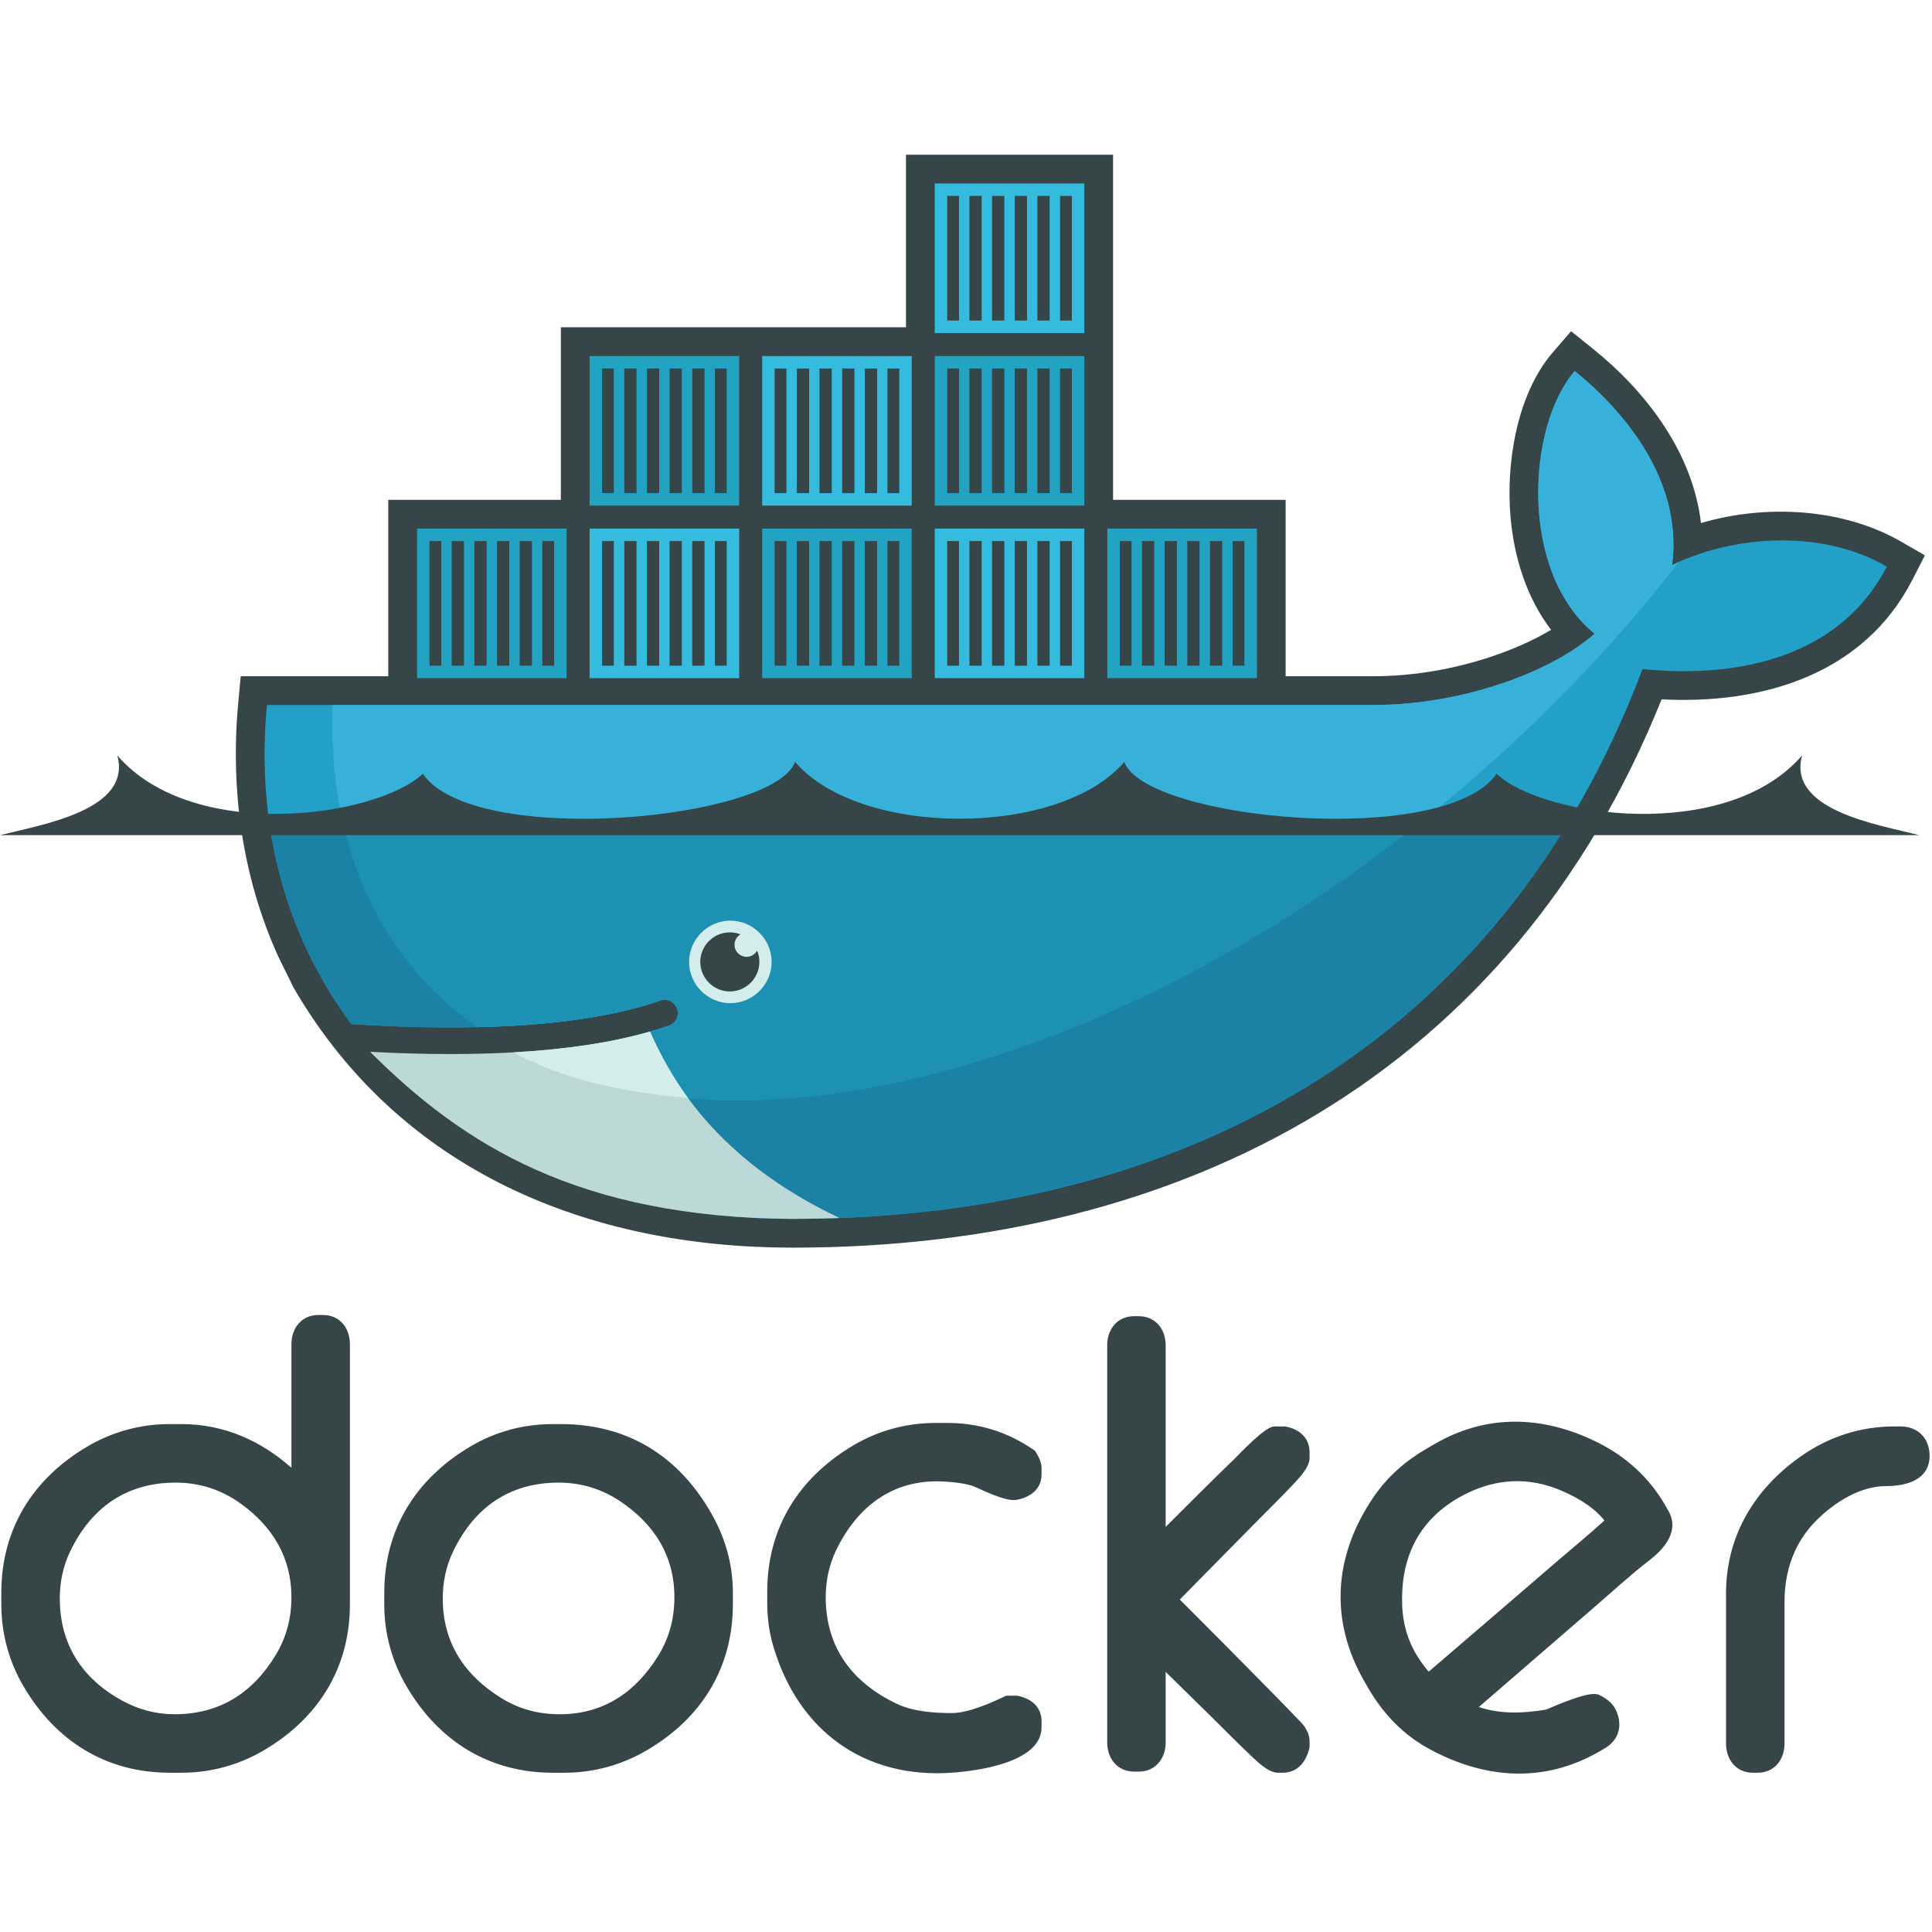
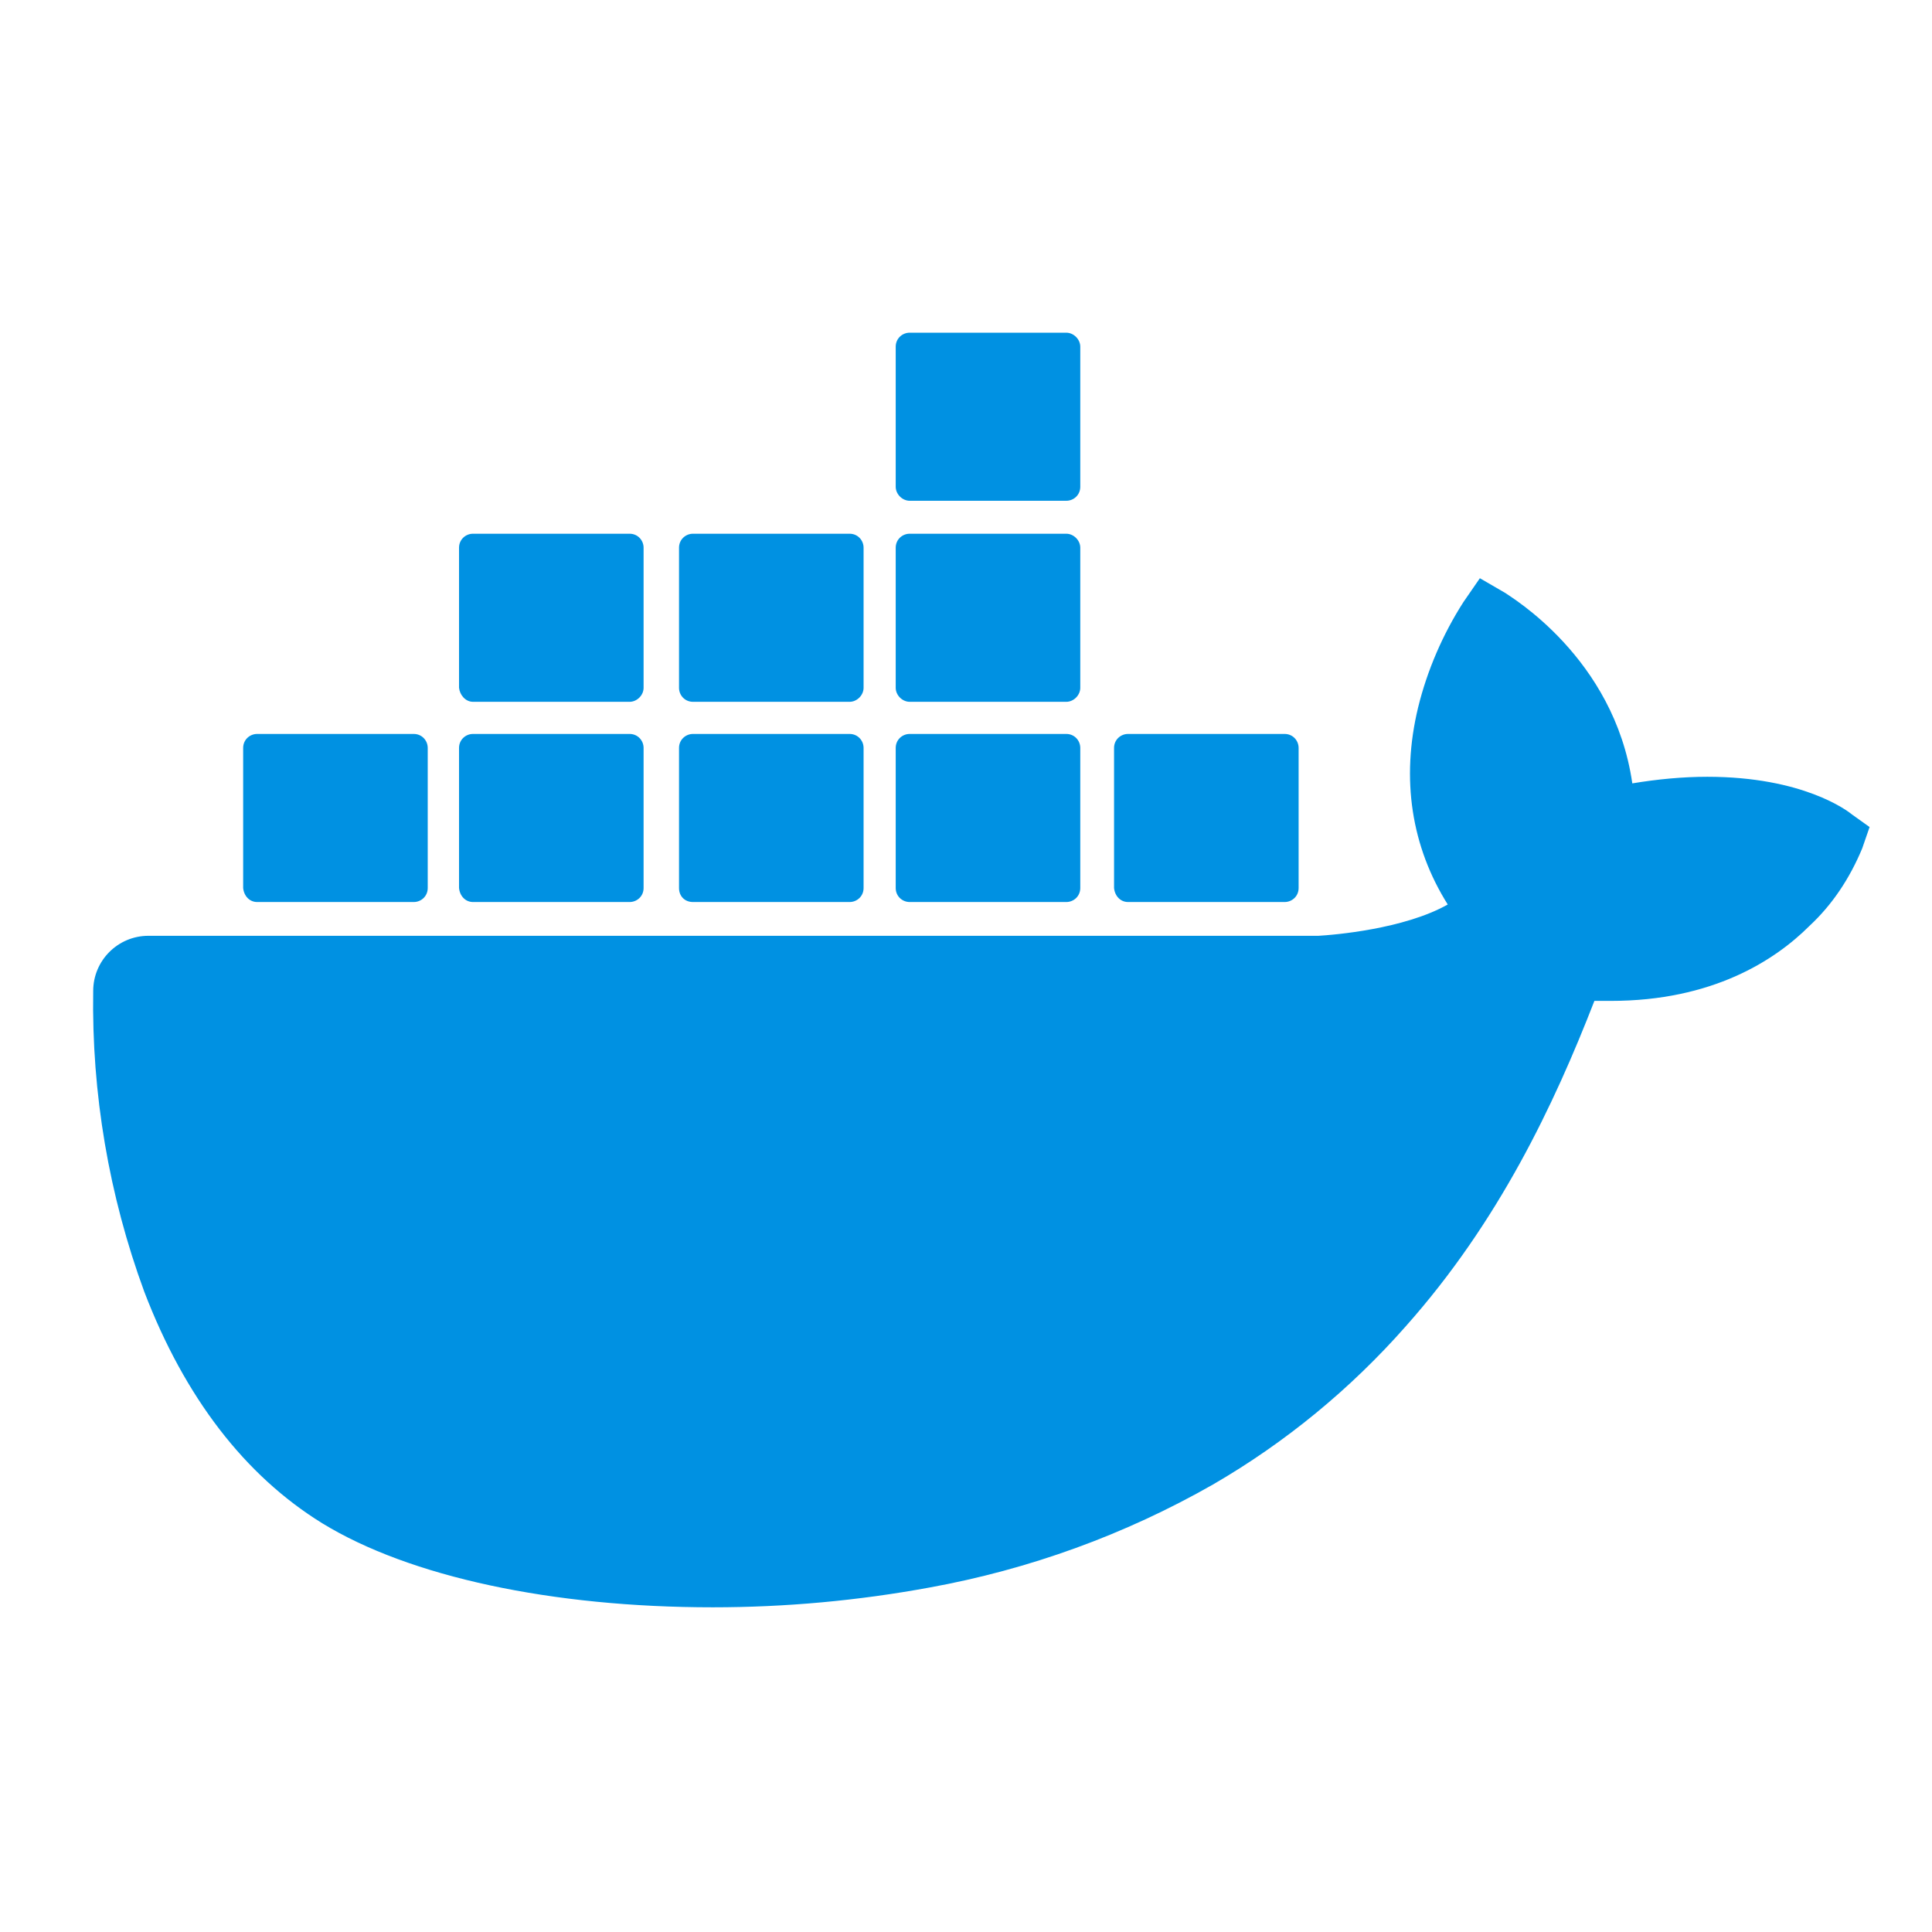
<svg xmlns="http://www.w3.org/2000/svg" width="100%" height="100%" viewBox="0 0 2500 2500" version="1.1" xml:space="preserve" style="fill-rule:evenodd;clip-rule:evenodd;stroke-linejoin:round;stroke-miterlimit:2;">
-   <g id="docker">
-     <path d="M377.119,1899.26l0,-159.785c0,-20.996 13.125,-37.862 34.863,-37.862l6.016,0c21.729,0 34.795,16.885 34.795,37.862l-0,336.396c-0,82.031 -40.527,147.305 -111.152,188.887c-32.35,19.166 -69.285,29.239 -106.885,29.15l-15.01,0c-82.051,0 -147.236,-40.556 -188.887,-111.133c-19.192,-32.344 -29.264,-69.294 -29.14,-106.904l-0,-14.99c-0,-82.061 40.547,-147.295 111.113,-188.955c32.343,-19.205 69.299,-29.281 106.914,-29.151l15.01,0c55.527,0 102.637,21.524 142.363,56.485Zm-299.736,169.101c-0,59.258 28.721,103.809 80.644,132.227c20.996,11.484 43.789,17.656 67.744,17.656c58.165,0 101.309,-27.441 131.065,-76.728c13.838,-22.93 20.283,-48.018 20.283,-74.688c0,-51.367 -24.316,-91.455 -65.713,-121.23c-25.097,-18.047 -53.349,-27.1 -84.16,-27.1c-63.398,0 -109.023,32.031 -136.406,88.926c-9.238,19.238 -13.457,39.658 -13.457,60.937Zm637.929,-225.586l10.489,0c87.676,0 154.355,42.53 196.611,119.063c16.895,30.615 25.938,64.033 25.938,99.043l-0,14.99c-0,82.031 -40.45,147.393 -111.182,188.897c-32.744,19.209 -68.916,29.14 -106.865,29.14l-14.991,0c-82.05,0 -147.255,-40.556 -188.886,-111.133c-19.202,-32.342 -29.284,-69.291 -29.17,-106.904l-0,-14.99c-0,-82.07 40.713,-147.09 111.103,-188.936c32.725,-19.443 68.926,-29.17 106.953,-29.17Zm-142.382,225.586c-0,57.52 28.222,99.834 76.806,129.59c22.813,13.965 47.94,20.293 74.59,20.293c56.836,0 98.848,-28.818 128.086,-76.787c13.945,-22.871 20.254,-47.998 20.254,-74.629c0,-53.486 -25.762,-94.346 -69.805,-123.955c-24.131,-16.24 -50.996,-24.375 -80.058,-24.375c-63.399,0 -109.024,32.031 -136.397,88.926c-9.258,19.238 -13.476,39.658 -13.476,60.937Zm690,-143.818c-11.426,-5.352 -32.813,-7.129 -45.157,-7.598c-63.222,-2.382 -108.964,33.223 -135.8,88.994c-9.268,19.239 -13.496,39.6 -13.496,60.889c-0,64.815 34.033,110.195 91.884,137.861c21.133,10.098 48.418,12.012 71.514,12.012c20.313,0 49.023,-12.441 67.051,-21.006l3.125,-1.484l13.994,-0l1.543,0.312c17.207,3.584 30.195,14.493 30.195,33.008l0,7.491c0,46.074 -84.199,56.621 -116.328,58.867c-113.379,7.842 -198.174,-54.424 -230.498,-162.569c-5.615,-18.779 -8.145,-37.431 -8.145,-57.002l0,-14.97c0,-82.061 40.723,-147.061 111.104,-188.867c32.725,-19.434 68.916,-29.2 106.934,-29.2l15,0c40.332,0 77.48,11.455 110.781,34.2l2.734,1.894l1.729,2.852c3.593,5.957 6.689,12.851 6.689,19.941l0,7.49c0,19.317 -14.453,29.707 -31.894,33.067l-1.446,0.254l-4.472,-0c-11.289,-0 -36.963,-11.69 -47.041,-16.436Zm245.449,51.24c29.394,-29.433 58.887,-58.808 88.721,-87.754c8.31,-8.076 39.785,-42.256 52.177,-42.256l13.555,0l1.543,0.323c17.266,3.584 30.195,14.511 30.195,33.066l0,7.481c0,12.656 -14.824,27.363 -22.998,36.025c-17.383,18.428 -35.683,36.25 -53.476,54.297l-91.426,92.812c39.365,39.454 78.691,78.936 117.734,118.692c10.829,10.973 21.575,22.028 32.237,33.164c3.759,3.955 9.306,8.877 12.461,14.355c3.388,5.137 5.468,10.928 5.468,17.11l0,7.812l-0.439,1.807c-4.248,17.265 -15.205,31.191 -34.336,31.191l-6.025,0c-12.52,0 -26.661,-14.16 -35.235,-22.256c-17.676,-16.66 -34.736,-34.179 -52.06,-51.201l-58.096,-57.031l-0,91.152c-0,20.996 -13.145,37.871 -34.854,37.871l-5.957,0c-21.738,0 -34.863,-16.875 -34.863,-37.871l0,-513.633c0,-20.996 13.135,-37.792 34.863,-37.792l5.957,-0c21.709,-0 34.854,16.796 34.854,37.792l-0,234.844Zm943.135,-130.01l7.519,0c22.696,0 37.842,15.293 37.842,37.862c0,31.328 -29.951,39.346 -55.859,39.346c-33.985,-0 -66.436,20.576 -89.864,43.652c-29.209,28.799 -41.992,65.683 -41.992,106.23l0,183.194c0,20.996 -13.115,37.851 -34.863,37.851l-5.977,0c-21.748,0 -34.853,-16.845 -34.853,-37.851l-0,-193.711c-0,-74.385 36.211,-135.108 96.582,-177.696c36.045,-25.439 77.334,-38.867 121.465,-38.867l-0,-0.01Zm-537.832,363.047c27.539,9.619 58.935,8.243 87.187,3.321c14.453,-6.143 51.406,-22.266 65,-19.903l2.119,0.362l1.953,0.957c8.301,4.023 16.221,9.716 20.459,18.164c9.903,19.795 5.147,39.697 -14.306,50.937l-6.475,3.74c-71.777,41.426 -148.125,35.684 -219.678,-3.007c-34.209,-18.496 -60.38,-45.948 -79.687,-79.414l-4.512,-7.823c-46.084,-79.804 -39.863,-163.75 12.11,-239.638c17.939,-26.231 41.386,-46.494 68.798,-62.344l10.371,-5.986c67.598,-39.024 140.049,-36.348 209.473,-2.1c37.334,18.418 67.578,45.869 88.418,81.973l3.75,6.504c15.137,26.23 -4.473,49.082 -24.717,64.707c-23.496,18.125 -47.216,39.941 -69.736,59.375c-50.215,43.349 -100.352,86.796 -150.527,130.175Zm-64.991,-45.644c56.153,-48.145 112.325,-96.338 168.33,-144.688c19.141,-16.504 40.127,-33.632 59.112,-50.986c-15.235,-19.199 -40.684,-33.037 -62.305,-41.289c-43.652,-16.631 -86.689,-11.045 -126.719,12.06c-52.392,30.254 -74.707,78.428 -72.754,138.379c0.782,23.614 7.129,46.368 19.659,66.455c4.414,7.081 9.345,13.731 14.677,20.069Zm-408.379,-1516.38l223.301,-0l0,228.271l112.901,0c52.148,0 105.771,-9.287 155.146,-26.015c24.268,-8.233 51.494,-19.678 75.43,-34.082c-31.524,-41.153 -47.617,-93.116 -52.344,-144.336c-6.445,-69.678 7.617,-160.362 54.766,-214.893l23.476,-27.148l27.969,22.49c70.42,56.572 129.648,135.635 140.088,225.762c84.795,-24.942 184.355,-19.043 259.092,24.091l30.664,17.696l-16.133,31.504c-63.213,123.359 -195.371,161.582 -324.57,154.814c-193.33,481.533 -614.239,709.502 -1124.58,709.502c-263.672,0 -505.567,-98.564 -643.321,-332.49l-2.256,-3.809l-20.068,-40.84c-46.562,-102.968 -62.031,-215.771 -51.543,-328.486l3.154,-33.76l190.957,0l0,-228.271l223.291,-0l0,-223.301l446.612,0l-0,-223.301l267.968,0l0,446.602" style="fill:#364548;" />
-     <path d="M2163.77,731.25c14.97,-116.367 -72.11,-207.764 -126.114,-251.162c-62.236,71.953 -71.904,260.527 25.733,339.922c-54.493,48.398 -169.307,92.265 -286.875,92.265l-1431.1,0c-11.426,122.725 10.117,235.743 59.326,332.471l16.28,29.785c10.307,17.483 21.571,34.383 33.74,50.625c58.838,3.78 113.086,5.078 162.715,3.985l0.019,-0c97.53,-2.149 177.11,-13.672 237.422,-34.571c1.654,-0.514 3.376,-0.776 5.108,-0.776c9.434,0 17.197,7.763 17.197,17.197c0,7.109 -4.407,13.517 -11.045,16.06c-8.027,2.793 -16.387,5.39 -25.02,7.861l-0.029,0c-47.49,13.565 -98.418,22.686 -164.121,26.738c3.906,0.069 -4.063,0.586 -4.082,0.586c-2.236,0.147 -5.049,0.469 -7.295,0.586c-25.859,1.455 -53.77,1.758 -82.305,1.758c-31.211,0 -61.943,-0.586 -96.308,-2.344l-0.879,0.586c119.238,134.024 305.683,214.405 539.394,214.405c494.61,-0 914.141,-219.258 1099.92,-711.495c131.797,13.526 258.467,-20.087 316.084,-132.568c-91.777,-52.959 -209.804,-36.074 -277.763,-1.914" style="fill:#22a0c8;" />
-     <path d="M2163.77,731.25c14.97,-116.367 -72.11,-207.764 -126.114,-251.162c-62.236,71.953 -71.904,260.527 25.733,339.922c-54.493,48.398 -169.307,92.265 -286.875,92.265l-1346.36,0c-5.84,187.95 63.906,330.616 187.305,416.866l0.029,-0c97.53,-2.149 177.11,-13.672 237.422,-34.571c1.654,-0.514 3.376,-0.776 5.108,-0.776c9.434,0 17.197,7.763 17.197,17.197c0,7.109 -4.407,13.517 -11.045,16.06c-8.027,2.793 -16.387,5.39 -25.02,7.861l-0.029,0c-47.49,13.565 -102.793,23.858 -168.496,27.91c-0.02,0 -1.592,-1.513 -1.611,-1.513c168.33,86.347 412.402,86.035 692.236,-21.455c313.769,-120.547 605.752,-350.196 809.473,-612.862c-3.067,1.387 -6.055,2.803 -8.955,4.258" style="fill:#37b1d9;" />
-     <path d="M348.096,1061.39c8.886,65.742 28.125,127.295 56.64,183.359l16.28,29.785c10.306,17.484 21.57,34.384 33.74,50.625c58.848,3.78 113.096,5.078 162.734,3.985c97.53,-2.149 177.11,-13.672 237.422,-34.571c1.654,-0.514 3.376,-0.776 5.108,-0.776c9.434,0 17.197,7.763 17.197,17.197c0,7.109 -4.407,13.517 -11.045,16.06c-8.027,2.793 -16.387,5.39 -25.02,7.861l-0.029,0c-47.49,13.565 -102.5,23.272 -168.203,27.334c-2.256,0.137 -6.191,0.166 -8.467,0.293c-25.84,1.445 -53.467,2.334 -82.012,2.334c-31.201,0 -63.115,-0.596 -97.461,-2.344c119.239,134.024 306.836,214.698 540.547,214.698c423.438,-0 791.836,-160.723 1005.65,-515.84l-1683.09,-0" style="fill:#1b81a5;" />
-     <path d="M443.037,1061.39c25.313,115.429 86.143,206.045 174.453,267.754c97.53,-2.149 177.11,-13.672 237.422,-34.571c1.654,-0.514 3.376,-0.776 5.108,-0.776c9.434,0 17.197,7.763 17.197,17.197c0,7.109 -4.407,13.517 -11.045,16.06c-8.027,2.793 -16.387,5.39 -25.02,7.861l-0.029,0c-47.49,13.565 -103.662,23.272 -169.375,27.334c168.32,86.328 411.689,85.088 691.504,-22.392c169.277,-65.04 332.197,-161.856 478.359,-278.467l-1398.57,-0" style="fill:#1d91b4;" />
-     <path d="M539.648,684.014l193.536,-0l-0,193.535l-193.536,-0l0,-193.535Zm16.123,16.132l15.274,0l-0,161.28l-15.274,-0l0,-161.28Zm28.711,0l15.889,0l0,161.28l-15.879,-0l0,-161.28l-0.01,0Zm29.317,0l15.889,0l-0,161.28l-15.889,-0l-0,-161.28Zm29.336,0l15.879,0l-0,161.28l-15.879,-0l-0,-161.28Zm29.326,0l15.879,0l-0,161.28l-15.879,-0l-0,-161.28Zm29.316,0l15.284,0l-0,161.28l-15.284,-0l0,-161.28Zm61.162,-239.433l193.555,-0l0,193.525l-193.555,0l0,-193.525Zm16.143,16.133l15.264,-0l-0,161.269l-15.264,0l0,-161.269Zm28.711,-0l15.879,-0l-0,161.269l-15.869,0l-0,-161.269l-0.01,-0Zm29.316,-0l15.879,-0l0,161.269l-15.879,0l0,-161.269Zm29.327,-0l15.878,-0l0,161.269l-15.878,0l-0,-161.269Zm29.326,-0l15.888,-0l0,161.269l-15.888,0l-0,-161.269Zm29.316,-0l15.293,-0l0,161.269l-15.293,0l0,-161.269Z" style="fill:#23a3c2;" />
-     <path d="M762.939,684.014l193.555,-0l0,193.535l-193.555,-0l0,-193.535Zm16.143,16.132l15.264,0l-0,161.28l-15.264,-0l0,-161.28Zm28.711,0l15.879,0l-0,161.28l-15.869,-0l-0,-161.28l-0.01,0Zm29.316,0l15.879,0l0,161.28l-15.879,-0l0,-161.28Zm29.327,0l15.878,0l0,161.28l-15.878,-0l-0,-161.28Zm29.326,0l15.888,0l0,161.28l-15.888,-0l-0,-161.28Zm29.316,0l15.293,0l0,161.28l-15.293,-0l0,-161.28Z" style="fill:#34bbde;" />
-     <path d="M986.26,684.014l193.535,-0l-0,193.535l-193.535,-0l-0,-193.535Zm16.123,16.132l15.263,0l0,161.28l-15.263,-0l-0,-161.28Zm28.711,0l15.879,0l-0,161.28l-15.879,-0l-0,-161.28Zm29.326,0l15.879,0l-0,161.28l-15.879,-0l-0,-161.28Zm29.326,0l15.879,0l0,161.28l-15.879,-0l0,-161.28Zm29.316,0l15.899,0l-0,161.28l-15.899,-0l0,-161.28Zm29.327,0l15.273,0l0,161.28l-15.273,-0l-0,-161.28Z" style="fill:#23a3c2;" />
-     <path d="M986.26,460.713l193.535,-0l-0,193.525l-193.535,0l-0,-193.525Zm16.123,16.133l15.263,-0l0,161.269l-15.263,0l-0,-161.269Zm28.711,-0l15.879,-0l-0,161.269l-15.879,0l-0,-161.269Zm29.326,-0l15.879,-0l-0,161.269l-15.879,0l-0,-161.269Zm29.326,-0l15.879,-0l0,161.269l-15.879,0l0,-161.269Zm29.316,-0l15.899,-0l-0,161.269l-15.899,0l0,-161.269Zm29.327,-0l15.273,-0l0,161.269l-15.273,0l-0,-161.269Zm61.172,207.168l193.535,-0l-0,193.535l-193.535,-0l-0,-193.535Zm16.132,16.132l15.264,0l0,161.28l-15.264,-0l0,-161.28Zm28.711,0l15.879,0l0,161.28l-15.879,-0l0,-161.28Zm29.317,0l15.879,0l-0,161.28l-15.879,-0l-0,-161.28Zm29.326,0l15.889,0l-0,161.28l-15.889,-0l-0,-161.28Zm29.326,0l15.889,0l-0,161.28l-15.889,-0l0,-161.28Zm29.326,0l15.274,0l-0,161.28l-15.274,-0l0,-161.28Z" style="fill:#34bbde;" />
-     <path d="M1209.56,460.713l193.535,-0l-0,193.525l-193.535,0l-0,-193.525Zm16.132,16.133l15.264,-0l0,161.269l-15.264,0l0,-161.269Zm28.711,-0l15.879,-0l0,161.269l-15.879,0l0,-161.269Zm29.317,-0l15.879,-0l-0,161.269l-15.879,0l-0,-161.269Zm29.326,-0l15.889,-0l-0,161.269l-15.889,0l-0,-161.269Zm29.326,-0l15.889,-0l-0,161.269l-15.889,0l0,-161.269Zm29.326,-0l15.274,-0l-0,161.269l-15.274,0l0,-161.269Z" style="fill:#23a3c2;" />
-     <path d="M1209.56,237.402l193.535,0l-0,193.555l-193.535,0l-0,-193.555Zm16.132,16.123l15.264,0l0,161.289l-15.264,0l0,-161.298l0,0.009Zm28.711,0l15.879,0l0,161.289l-15.879,0l0,-161.298l0,0.009Zm29.317,0l15.879,0l-0,161.289l-15.879,0l-0,-161.298l-0,0.009Zm29.326,0l15.889,0l-0,161.289l-15.889,0l-0,-161.298l-0,0.009Zm29.326,0l15.889,0l-0,161.289l-15.889,0l0,-161.298l0,0.009Zm29.326,0l15.274,0l-0,161.289l-15.274,0l0,-161.298l0,0.009Z" style="fill:#34bbde;" />
-     <path d="M1432.86,684.014l193.535,-0l0,193.535l-193.535,-0l0,-193.535Zm16.114,16.132l15.283,0l-0,161.28l-15.274,-0l0,-161.28l-0.009,0Zm28.711,0l15.888,0l0,161.28l-15.879,-0l0,-161.28l-0.009,0Zm29.335,0l15.889,0l0,161.28l-15.889,-0l0,-161.28Zm29.317,0l15.889,0l-0,161.28l-15.889,-0l-0,-161.28Zm29.336,0l15.879,0l-0,161.28l-15.879,-0l-0,-161.28Zm29.316,0l15.274,0l-0,161.28l-15.274,-0l0,-161.28Z" style="fill:#23a3c2;" />
-     <path d="M944.375,1191.33c0.237,-0.003 0.475,-0.005 0.712,-0.005c29.294,0 53.399,24.105 53.399,53.399c-0,29.293 -24.105,53.398 -53.399,53.398c-0.244,0 -0.488,-0.001 -0.732,-0.005c-29.014,-0.397 -52.666,-24.376 -52.666,-53.393c-0,-29.025 23.664,-53.007 52.686,-53.394" style="fill:#d3ecec;" />
-     <path d="M944.375,1206.48c4.883,-0 9.541,0.918 13.838,2.587c-4.804,2.79 -7.771,7.941 -7.771,13.497c0,8.545 7.019,15.582 15.564,15.605c5.908,0 11.035,-3.271 13.691,-8.115c1.929,4.646 2.922,9.627 2.922,14.658c-0,20.974 -17.259,38.232 -38.233,38.232c-20.973,0 -38.232,-17.258 -38.232,-38.232c0,-20.969 17.252,-38.226 38.221,-38.232m-944.375,-125.791l2483.66,-0c-54.072,-13.711 -171.094,-32.247 -151.797,-103.125c-98.34,113.789 -335.478,79.834 -395.332,23.73c-66.64,96.66 -454.629,59.912 -481.689,-15.391c-83.555,98.057 -342.451,98.057 -426.006,0c-27.08,75.303 -415.059,112.051 -481.709,15.381c-59.844,56.114 -296.973,90.069 -395.313,-23.711c19.297,70.869 -97.724,89.405 -151.816,103.125" style="fill:#364548;" />
-     <path d="M1086.3,1576.07c-132.227,-62.744 -204.795,-148.047 -245.176,-241.152c-49.121,14.014 -108.154,22.978 -176.758,26.826c-25.84,1.445 -53.027,2.188 -81.543,2.188c-32.89,-0 -67.549,-0.977 -103.935,-2.901c121.259,121.192 270.429,214.492 546.64,216.192c20.391,-0 40.625,-0.391 60.772,-1.153" style="fill:#bdd9d7;" />
-     <path d="M890.234,1420.84c-18.291,-24.834 -36.035,-56.045 -49.082,-85.938c-49.121,14.034 -108.173,22.998 -176.787,26.856c47.129,25.576 114.522,49.277 225.879,59.082" style="fill:#d3ecec;" />
+   <g>
+     <path d="M6294.74,1834.63c5.331,-1.066 8.529,-5.331 8.529,-10.661c0,-4.265 -1.066,-7.464 -4.265,-9.596c-4.264,-2.132 -9.595,-3.198 -14.926,-3.198c-5.331,-0 -11.728,-0 -17.058,1.066l-0,43.712l9.595,0l0,-17.058l4.265,-0c5.331,-0 8.529,2.132 9.595,6.397c1.066,3.198 2.132,7.463 3.199,10.661l10.661,0c-2.132,-3.198 -3.198,-7.463 -3.198,-10.661c1.066,-4.265 -2.133,-8.53 -6.397,-10.662m-12.794,-3.198l-5.331,-0l0,-12.794l5.331,-0c6.397,-0 9.595,3.198 9.595,6.397c1.066,4.264 -4.264,7.463 -9.595,6.397m-3885.09,-777.231c-6.397,-5.331 -63.97,-49.044 -187.644,-49.044c-31.985,0 -65.036,3.199 -97.021,8.53c-23.455,-163.123 -158.858,-242.019 -164.189,-246.283l-33.051,-19.191l-21.323,30.918c-26.654,41.581 -46.911,88.492 -58.639,136.469c-22.389,92.756 -8.529,180.181 38.382,254.812c-56.506,31.985 -148.196,39.448 -167.387,40.514l-1513.95,0c-39.448,0 -71.432,31.985 -71.432,71.433c-2.133,132.204 20.257,264.408 66.102,389.149c52.241,136.468 130.071,237.753 230.29,299.591c113.013,69.3 297.459,108.748 505.36,108.748c93.822,0 187.644,-8.529 280.4,-25.588c129.006,-23.455 252.68,-68.234 366.759,-133.27c93.823,-54.374 178.049,-123.674 249.482,-204.703c120.476,-135.402 191.909,-286.797 244.151,-421.133l21.323,0c131.138,0 212.166,-52.242 256.945,-97.021c29.852,-27.72 52.241,-61.837 68.234,-100.219l9.595,-27.72l-22.389,-15.992Z" style="fill:#0091e2;fill-rule:nonzero;" />
+     <path d="M332.777,1167.22l202.57,-0c9.595,-0 18.125,-7.463 18.125,-18.125l-0,-181.247c-0,-9.596 -7.463,-18.125 -18.125,-18.125l-202.57,0c-9.596,0 -18.125,7.463 -18.125,18.125l-0,181.247c1.066,10.662 8.529,18.125 18.125,18.125Zm279.334,-0l202.57,-0c9.595,-0 18.125,-7.463 18.125,-18.125l-0,-181.247c-0,-9.596 -7.463,-18.125 -18.125,-18.125l-202.57,0c-9.596,0 -18.125,7.463 -18.125,18.125l-0,181.247c1.066,10.662 8.529,18.125 18.125,18.125m284.664,-0l202.571,-0c9.595,-0 18.125,-7.463 18.125,-18.125l-0,-181.247c-0,-9.596 -7.464,-18.125 -18.125,-18.125l-202.571,0c-9.595,0 -18.124,7.463 -18.124,18.125l-0,181.247c-0,10.662 7.463,18.125 18.124,18.125Zm280.401,-0l202.57,-0c9.595,-0 18.125,-7.463 18.125,-18.125l-0,-181.247c-0,-9.596 -7.463,-18.125 -18.125,-18.125l-202.57,0c-9.596,0 -18.125,7.463 -18.125,18.125l-0,181.247c-0,10.662 8.529,18.125 18.125,18.125Zm-565.065,-259.077l202.57,-0c9.595,-0 18.125,-8.529 18.125,-18.125l-0,-181.247c-0,-9.596 -7.463,-18.125 -18.125,-18.125l-202.57,0c-9.596,0 -18.125,7.463 -18.125,18.125l-0,181.247c1.066,9.596 8.529,18.125 18.125,18.125m284.664,-0l202.571,-0c9.595,-0 18.125,-8.529 18.125,-18.125l-0,-181.247c-0,-9.596 -7.464,-18.125 -18.125,-18.125l-202.571,0c-9.595,0 -18.124,7.463 -18.124,18.125l-0,181.247c-0,9.596 7.463,18.125 18.124,18.125m280.401,-0l202.57,-0c9.595,-0 18.125,-8.529 18.125,-18.125l-0,-181.247c-0,-9.596 -8.53,-18.125 -18.125,-18.125l-202.57,0c-9.596,0 -18.125,7.463 -18.125,18.125l-0,181.247c-0,9.596 8.529,18.125 18.125,18.125m-0,-260.143l202.57,-0c9.595,-0 18.125,-7.463 18.125,-18.125l-0,-181.247c-0,-9.596 -8.53,-18.125 -18.125,-18.125l-202.57,0c-9.596,0 -18.125,7.463 -18.125,18.125l-0,181.247c-0,9.595 8.529,18.125 18.125,18.125m282.532,519.22l202.57,-0c9.596,-0 18.125,-7.463 18.125,-18.125l0,-181.247c0,-9.596 -7.463,-18.125 -18.125,-18.125l-202.57,0c-9.595,0 -18.125,7.463 -18.125,18.125l0,181.247c1.066,10.662 8.53,18.125 18.125,18.125" style="fill:#0091e2;fill-rule:nonzero;" />
  </g>
</svg>
